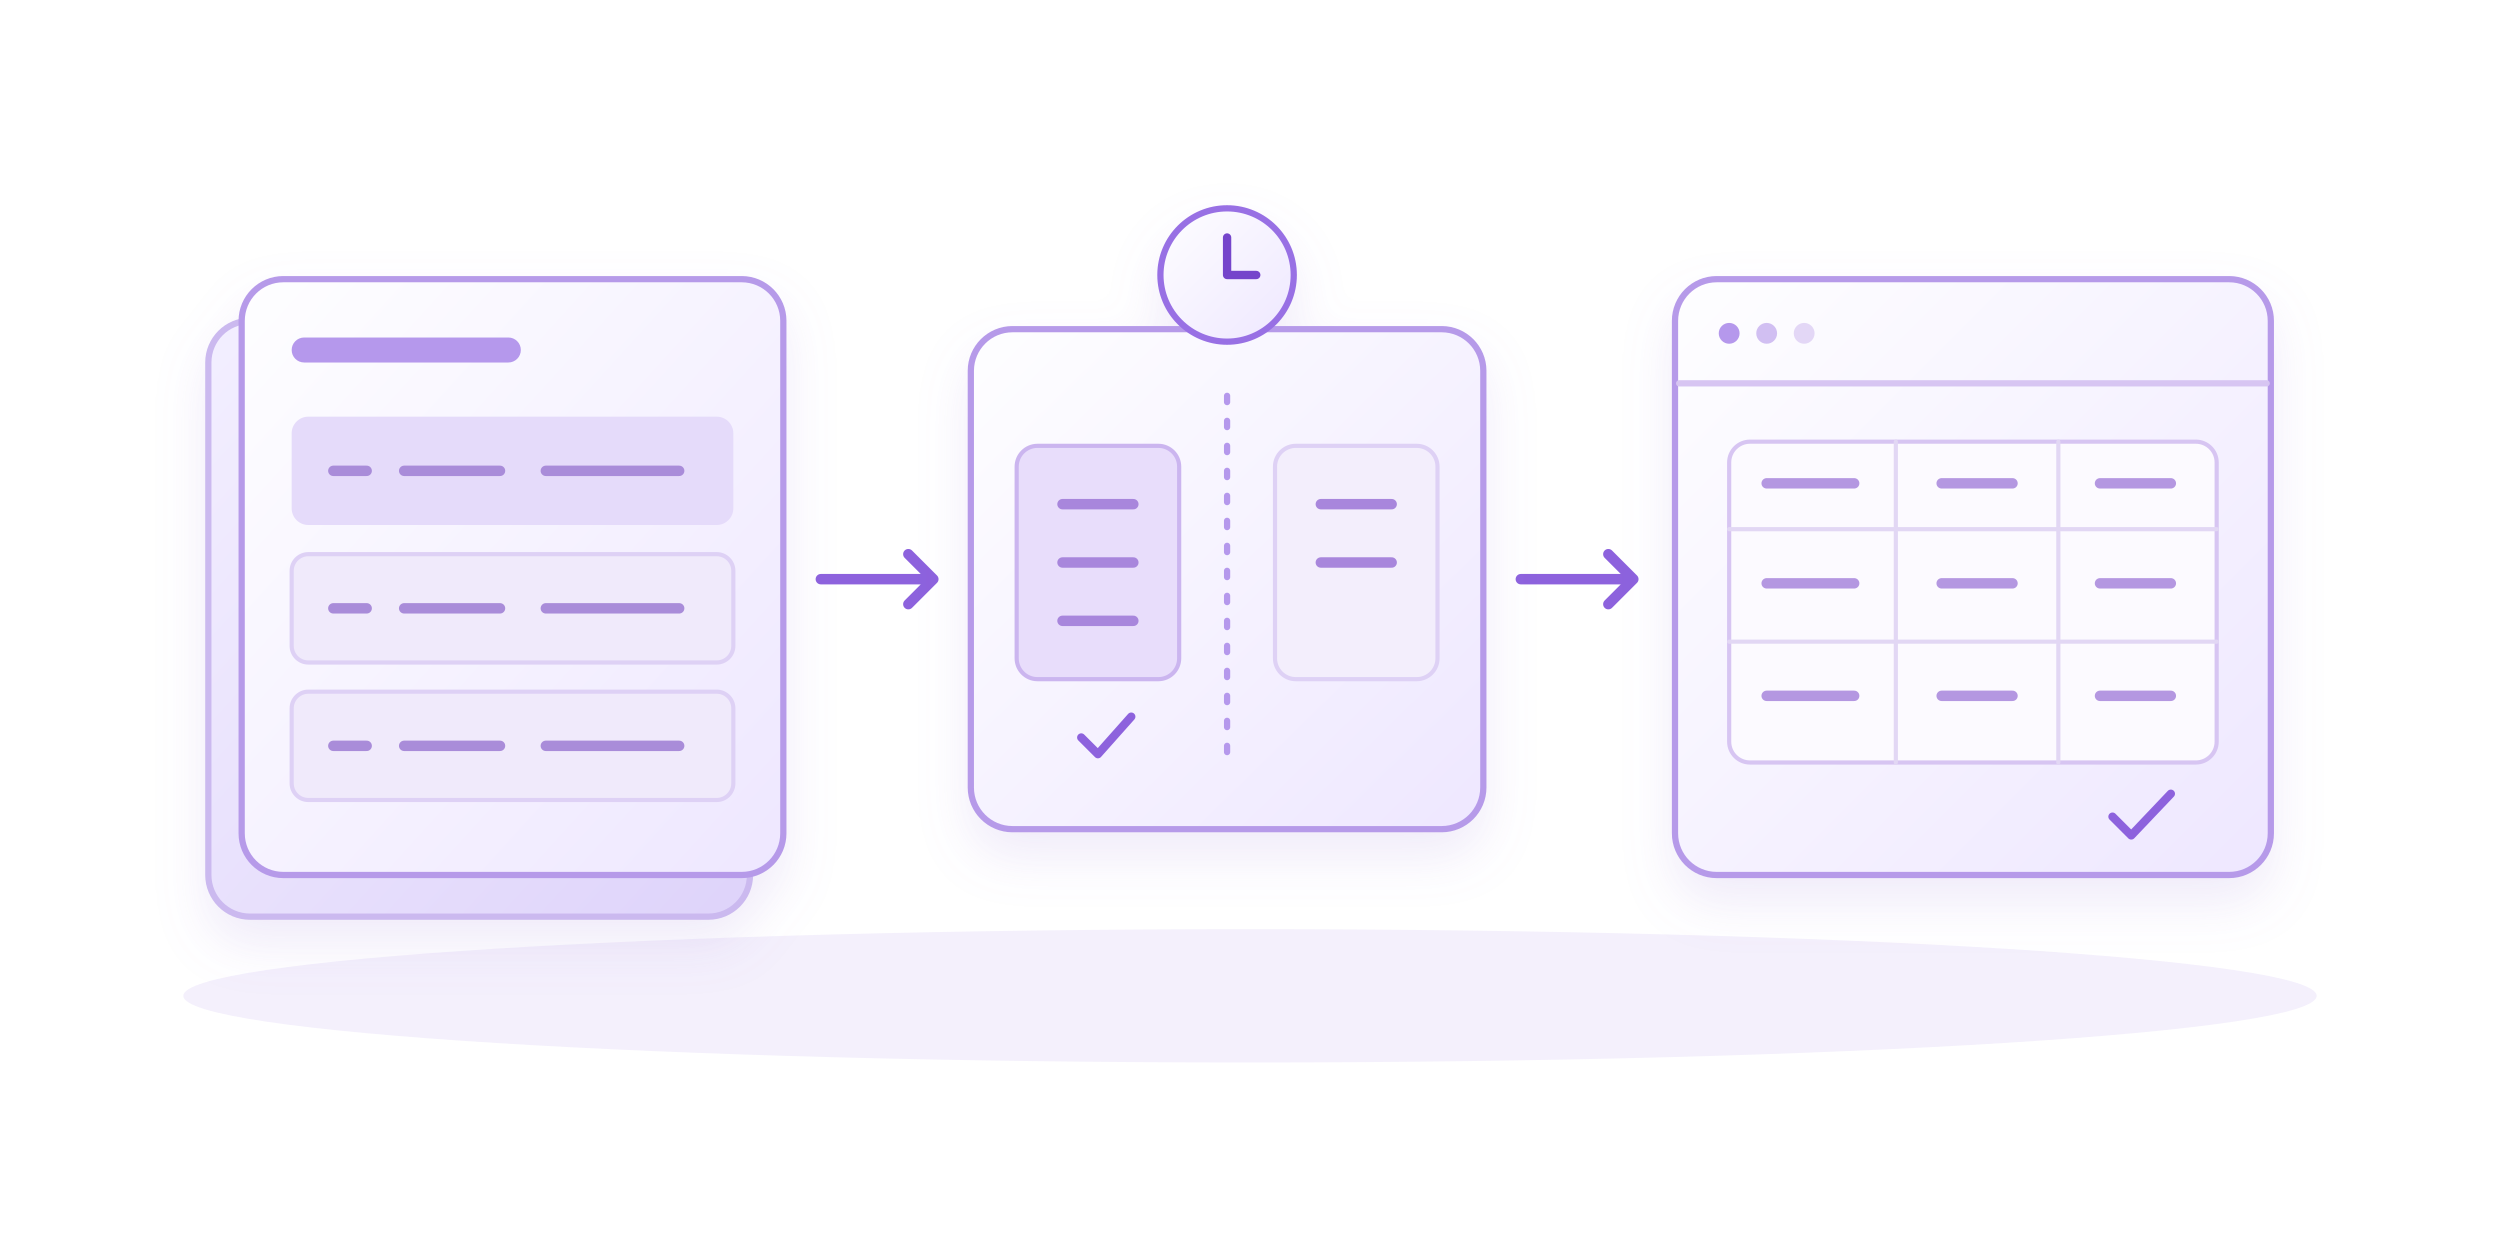
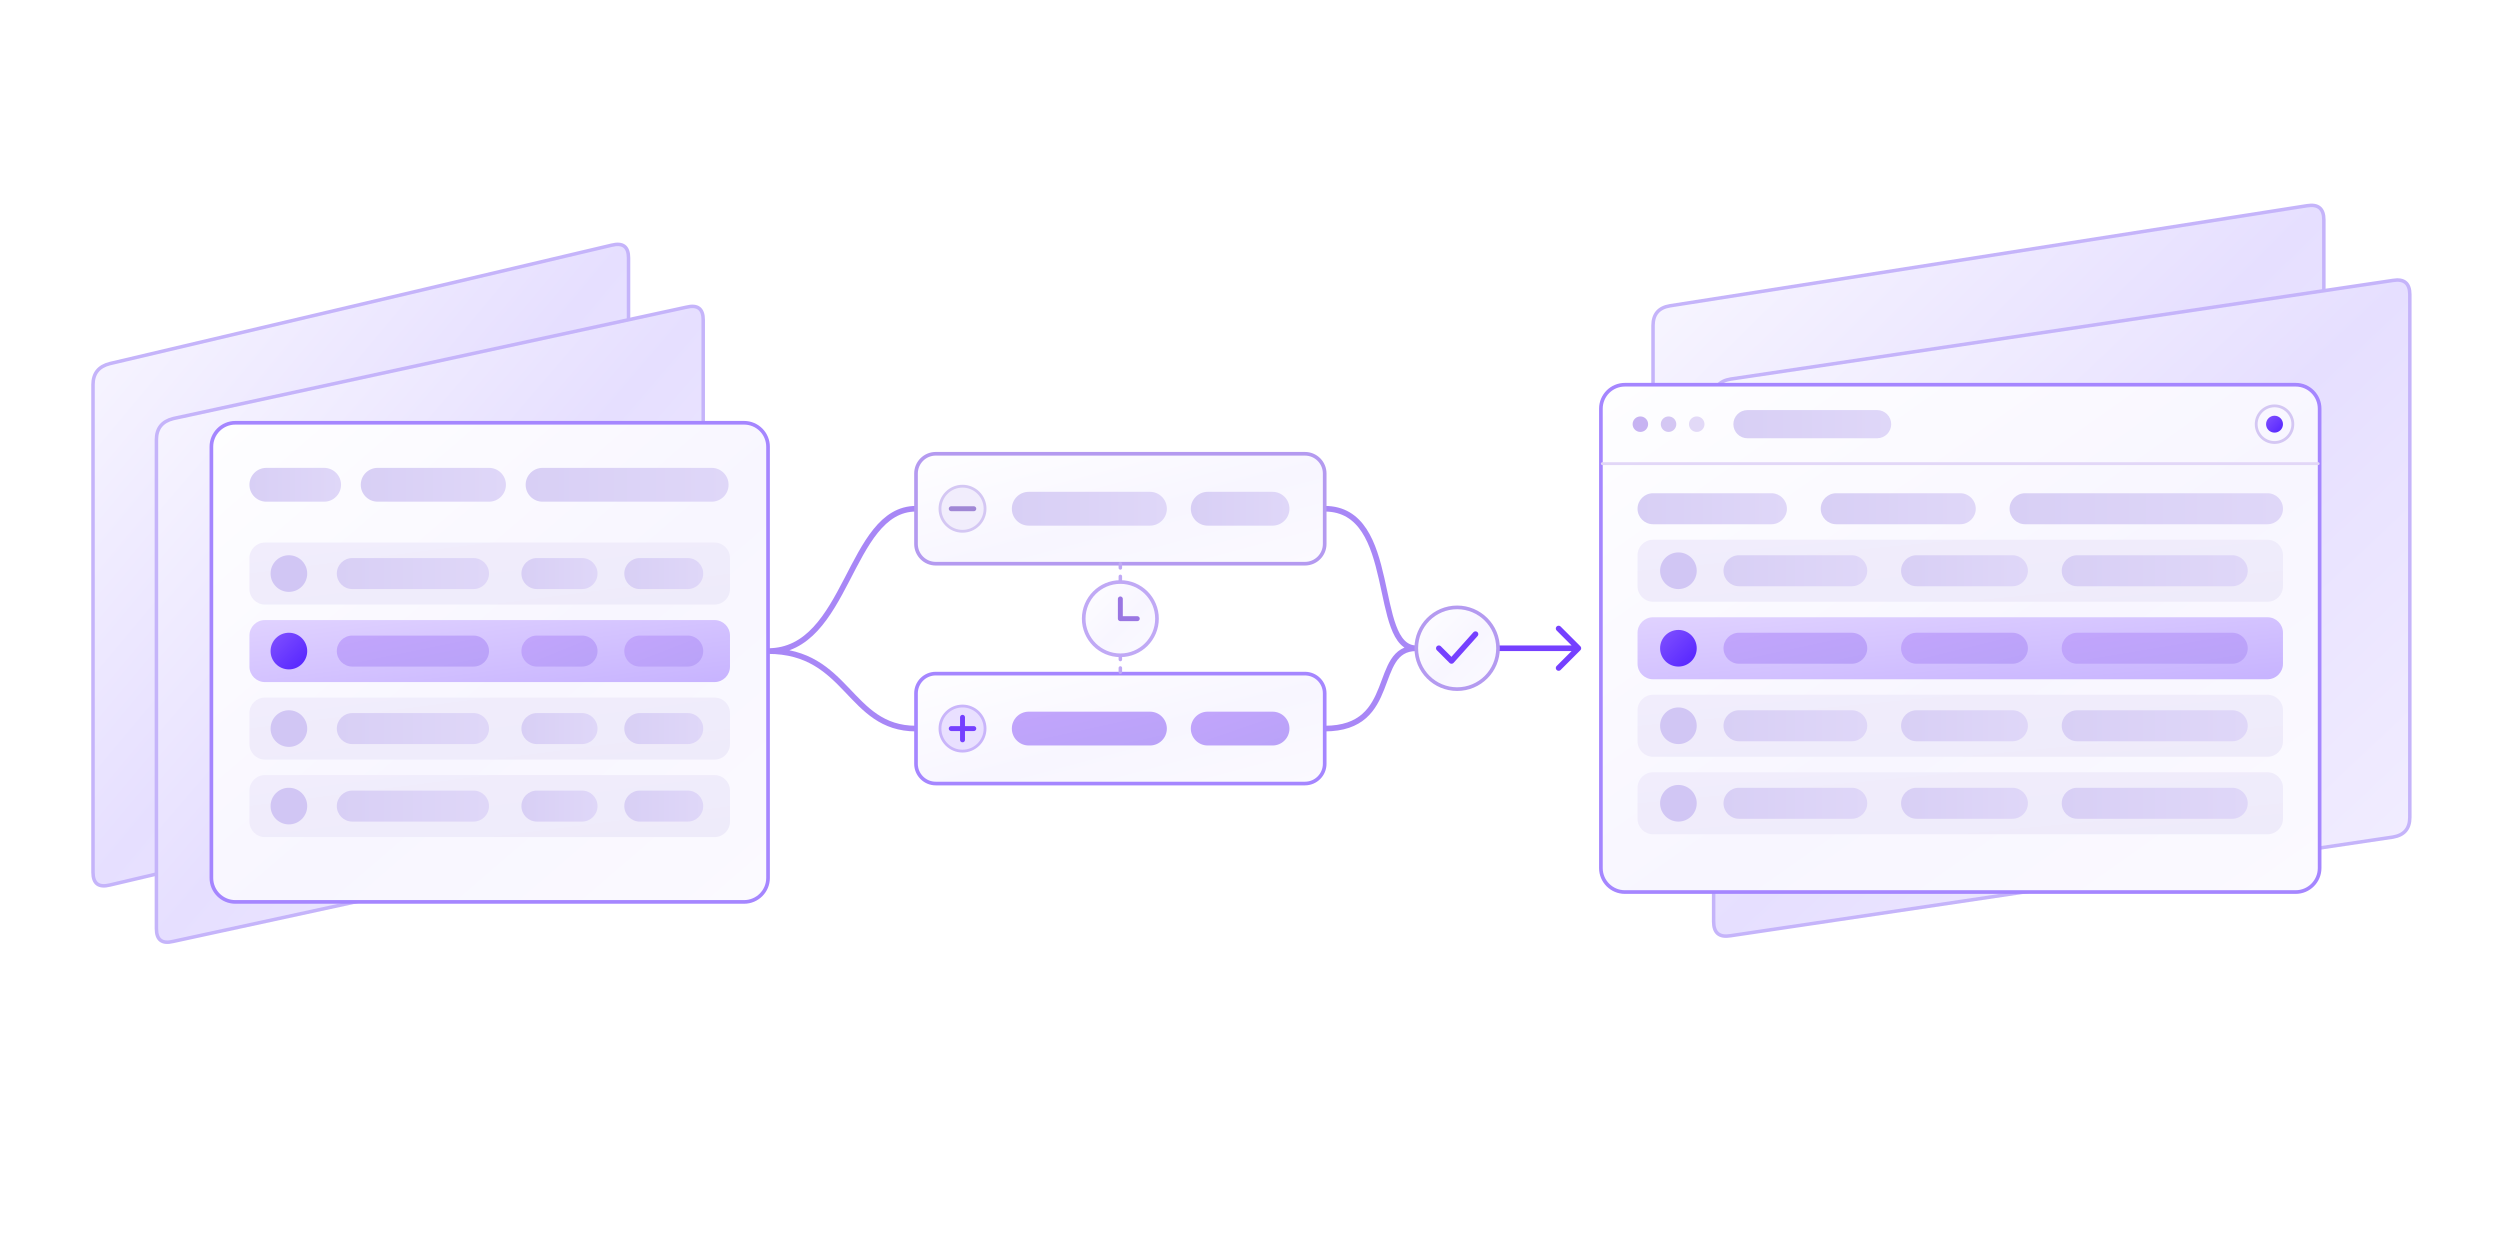
- <svg xmlns="http://www.w3.org/2000/svg" width="1200" height="600" viewBox="0 0 1200 600" fill="none" stroke-linecap="round" stroke-linejoin="round">
+ <svg xmlns="http://www.w3.org/2000/svg" width="1200" height="600" viewBox="0 0 1774 887" fill="none" stroke-linecap="round" stroke-linejoin="round" shape-rendering="geometricPrecision">
  <defs>
+     <linearGradient id="backing" x1="0" y1="0" x2="1" y2="1">
+       <stop stop-color="#faf9ff" />
+       <stop offset=".5" stop-color="#e6dfff" />
+       <stop offset="1" stop-color="#f3efff" />
+     </linearGradient>
    <linearGradient id="panel" x1="0" y1="0" x2="1" y2="1">
      <stop stop-color="#fefeff" />
-       <stop offset="1" stop-color="#eee7ff" />
+       <stop offset=".55" stop-color="#f8f6ff" />
+       <stop offset="1" stop-color="#fbfaff" />
    </linearGradient>
-     <linearGradient id="backing" x1="0" y1="0" x2="1" y2="1">
-       <stop stop-color="#f3efff" />
-       <stop offset="1" stop-color="#ded3fa" />
+     <linearGradient id="label" x1="0" y1="0" x2="1" y2="0">
+       <stop stop-color="#d8cff5" />
+       <stop offset="1" stop-color="#dfd7f8" />
    </linearGradient>
-     <filter id="shadow" x="-20%" y="-25%" width="140%" height="160%" color-interpolation-filters="sRGB">
-       <feDropShadow dx="0" dy="12" stdDeviation="12" flood-color="#9c80d9" flood-opacity=".16" />
-     </filter>
+     <linearGradient id="row" x1="0" y1="0" x2="1" y2="1">
+       <stop stop-color="#f1edfc" />
+       <stop offset="1" stop-color="#eeebfa" />
+     </linearGradient>
+     <linearGradient id="highlight" x1="0" y1="0" x2="1" y2="1">
+       <stop stop-color="#e0d2ff" />
+       <stop offset="1" stop-color="#c7b3ff" />
+     </linearGradient>
+     <linearGradient id="selectedLabel" x1="0" y1="0" x2="1" y2="1">
+       <stop stop-color="#c2a5fc" />
+       <stop offset="1" stop-color="#b9a2f8" />
+     </linearGradient>
+     <linearGradient id="accent" x1="0" y1="0" x2="1" y2="1">
+       <stop stop-color="#8151ff" />
+       <stop offset="1" stop-color="#5323ff" />
+     </linearGradient>
  </defs>
-   <ellipse cx="600" cy="478" rx="512" ry="32" fill="#eee8fb" fill-opacity=".65" />
-   <g filter="url(#shadow)">
-     <rect x="100" y="154" width="260" height="286" rx="20" fill="url(#backing)" stroke="#cbb9ef" stroke-width="3" />
-     <rect x="116" y="134" width="260" height="286" rx="20" fill="url(#panel)" stroke="#b69ae9" stroke-width="3" />
-     <rect x="140" y="162" width="110" height="12" rx="6" fill="#b598ec" />
-     <rect x="140" y="200" width="212" height="52" rx="8" fill="#e5dbfa" />
-     <rect x="140" y="266" width="212" height="52" rx="8" fill="#f0eafb" stroke="#ded1f5" stroke-width="2" />
-     <rect x="140" y="332" width="212" height="52" rx="8" fill="#f0eafb" stroke="#ded1f5" stroke-width="2" />
-     <path d="M160 226h16m18 0h46m22 0h64M160 292h16m18 0h46m22 0h64M160 358h16m18 0h46m22 0h64" stroke="#a98cd9" stroke-width="5" />
-   </g>
-   <path d="M394 278h54m-12-12 12 12-12 12M730 278h54m-12-12 12 12-12 12" stroke="#8d62dd" stroke-width="5" />
-   <g filter="url(#shadow)">
-     <rect x="466" y="158" width="246" height="240" rx="20" fill="url(#panel)" stroke="#b69ae9" stroke-width="3" />
-     <path d="M589 190v176" stroke="#b598ec" stroke-width="3" stroke-dasharray="3 9" />
-     <rect x="488" y="214" width="78" height="112" rx="10" fill="#e8ddfb" stroke="#cbb5ef" stroke-width="2" />
-     <rect x="612" y="214" width="78" height="112" rx="10" fill="#f3eefc" stroke="#ded1f5" stroke-width="2" />
-     <path d="M510 242h34m-34 28h34m-34 28h34m90-56h34m-34 28h34" stroke="#a886dc" stroke-width="5" />
-     <circle cx="589" cy="132" r="32" fill="url(#panel)" stroke="#9870e4" stroke-width="3" />
-     <path d="M589 114v18h14" stroke="#7445cb" stroke-width="4" />
-     <path d="M519 354l8 8 16-18" stroke="#8d62dd" stroke-width="4" />
-   </g>
-   <g filter="url(#shadow)">
-     <rect x="804" y="134" width="286" height="286" rx="20" fill="url(#panel)" stroke="#b69ae9" stroke-width="3" />
-     <path d="M806 184h282" stroke="#d7c5f2" stroke-width="3" />
-     <circle cx="830" cy="160" r="5" fill="#b598ec" />
-     <circle cx="848" cy="160" r="5" fill="#d1bff2" />
-     <circle cx="866" cy="160" r="5" fill="#e3d7f6" />
-     <rect x="830" y="212" width="234" height="154" rx="10" fill="#fcfaff" stroke="#d7c5f2" stroke-width="2" />
-     <path d="M830 254h234m-234 54h234M910 212v154m78-154v154" stroke="#e2d7f4" stroke-width="2" />
-     <path d="M848 232h42m42 0h34m42 0h34M848 280h42m42 0h34m42 0h34M848 334h42m42 0h34m42 0h34" stroke="#b497e1" stroke-width="5" />
-     <path d="M1014 392l9 9 19-20" stroke="#8d62dd" stroke-width="4" />
-   </g>
+   <path d="M66 273Q66 261 78 258L434 174Q446 171 446 183V529Q446 541 434 544L78 628Q66 631 66 619Z" fill="url(#backing)" stroke="#c5b4fa" stroke-width="2.5" />
+   <path d="M111 312Q111 300 123 297L487 218Q499 215 499 227V574Q499 586 487 589L123 668Q111 671 111 659Z" fill="url(#backing)" stroke="#c5b4fa" stroke-width="2.5" />
+   <path d="M1173 231Q1173 219 1185 217L1637 146Q1649 144 1649 156V527Q1649 539 1637 541L1185 612Q1173 614 1173 602Z" fill="url(#backing)" stroke="#c5b4fa" stroke-width="2.5" />
+   <path d="M1216 283Q1216 271 1228 269L1698 199Q1710 197 1710 209V580Q1710 592 1698 594L1228 664Q1216 666 1216 654Z" fill="url(#backing)" stroke="#c5b4fa" stroke-width="2.5" />
+   <path d="M545 462C602 462 602 361 650 361M545 462C602 462 602 517 650 517" stroke="#a887f6" stroke-width="4" />
+   <path d="M940 361C993 361 973 460 1005 460M940 517C993 517 973 460 1005 460" stroke="#a887f6" stroke-width="4" />
+   <path d="M1063 460H1120M1106 446L1120 460L1106 474" stroke="#7540ff" stroke-width="4" />
+   <rect x="150" y="300" width="395" height="340" rx="17" fill="url(#panel)" stroke="#a586ff" stroke-width="2.6" />
+   <rect x="177" y="332" width="65" height="24" rx="12" fill="url(#label)" />
+   <rect x="256" y="332" width="103" height="24" rx="12" fill="url(#label)" />
+   <rect x="373" y="332" width="144" height="24" rx="12" fill="url(#label)" />
+   <rect x="177" y="385" width="341" height="44" rx="11" fill="url(#row)" />
+   <circle cx="205" cy="407" r="13" fill="#d1c6f4" />
+   <rect x="239" y="396" width="108" height="22" rx="11" fill="url(#label)" />
+   <rect x="370" y="396" width="54" height="22" rx="11" fill="url(#label)" />
+   <rect x="443" y="396" width="56" height="22" rx="11" fill="url(#label)" />
+   <rect x="177" y="440" width="341" height="44" rx="11" fill="url(#highlight)" />
+   <circle cx="205" cy="462" r="13" fill="url(#accent)" />
+   <rect x="239" y="451" width="108" height="22" rx="11" fill="url(#selectedLabel)" />
+   <rect x="370" y="451" width="54" height="22" rx="11" fill="url(#selectedLabel)" />
+   <rect x="443" y="451" width="56" height="22" rx="11" fill="url(#selectedLabel)" />
+   <rect x="177" y="495" width="341" height="44" rx="11" fill="url(#row)" />
+   <circle cx="205" cy="517" r="13" fill="#d1c6f4" />
+   <rect x="239" y="506" width="108" height="22" rx="11" fill="url(#label)" />
+   <rect x="370" y="506" width="54" height="22" rx="11" fill="url(#label)" />
+   <rect x="443" y="506" width="56" height="22" rx="11" fill="url(#label)" />
+   <rect x="177" y="550" width="341" height="44" rx="11" fill="url(#row)" />
+   <circle cx="205" cy="572" r="13" fill="#d1c6f4" />
+   <rect x="239" y="561" width="108" height="22" rx="11" fill="url(#label)" />
+   <rect x="370" y="561" width="54" height="22" rx="11" fill="url(#label)" />
+   <rect x="443" y="561" width="56" height="22" rx="11" fill="url(#label)" />
+   <rect x="650" y="322" width="290" height="78" rx="14" fill="url(#panel)" stroke="#b49af0" stroke-width="2.6" />
+   <circle cx="683" cy="361" r="16" fill="#f1edfc" stroke="#d4c7f3" stroke-width="2" />
+   <path d="M675 361H691" stroke="#a087d5" stroke-width="3.5" />
+   <rect x="718" y="349" width="110" height="24" rx="12" fill="url(#label)" />
+   <rect x="845" y="349" width="70" height="24" rx="12" fill="url(#label)" />
+   <rect x="650" y="478" width="290" height="78" rx="14" fill="url(#panel)" stroke="#a586ff" stroke-width="2.6" />
+   <circle cx="683" cy="517" r="16" fill="#e9e0ff" stroke="#c9b5fa" stroke-width="2" />
+   <path d="M675 517H691M683 509V525" stroke="#7540ff" stroke-width="3.5" />
+   <rect x="718" y="505" width="110" height="24" rx="12" fill="url(#selectedLabel)" />
+   <rect x="845" y="505" width="70" height="24" rx="12" fill="url(#selectedLabel)" />
+   <path d="M795 400V413M795 465V478" stroke="#c0a9f5" stroke-width="2.5" stroke-dasharray="3 6" />
+   <circle cx="795" cy="439" r="26" fill="url(#panel)" stroke="#c0a9f5" stroke-width="2.6" />
+   <path d="M795 425V439H807" stroke="#9a76e2" stroke-width="3.5" />
+   <circle cx="1034" cy="460" r="29" fill="url(#panel)" stroke="#b49af0" stroke-width="2.6" />
+   <path d="M1021 460L1030 469L1047 450" stroke="#7540ff" stroke-width="4" />
+   <rect x="1136" y="273" width="510" height="360" rx="17" fill="url(#panel)" stroke="#a586ff" stroke-width="2.6" />
+   <path d="M1137 329H1645" stroke="#e2d7f7" stroke-width="2" />
+   <circle cx="1164" cy="301" r="5.5" fill="#c7b3f2" />
+   <circle cx="1184" cy="301" r="5.5" fill="#d4c7f3" />
+   <circle cx="1204" cy="301" r="5.5" fill="#e2d9f7" />
+   <rect x="1230" y="291" width="112" height="20" rx="10" fill="url(#label)" />
+   <circle cx="1614" cy="301" r="13" stroke="#d4c7f3" stroke-width="2" />
+   <circle cx="1614" cy="301" r="6" fill="url(#accent)" />
+   <rect x="1162" y="350" width="106" height="22" rx="11" fill="url(#label)" />
+   <rect x="1292" y="350" width="110" height="22" rx="11" fill="url(#label)" />
+   <rect x="1426" y="350" width="194" height="22" rx="11" fill="url(#label)" />
+   <rect x="1162" y="383" width="458" height="44" rx="11" fill="url(#row)" />
+   <circle cx="1191" cy="405" r="13" fill="#d1c6f4" />
+   <rect x="1223" y="394" width="102" height="22" rx="11" fill="url(#label)" />
+   <rect x="1349" y="394" width="90" height="22" rx="11" fill="url(#label)" />
+   <rect x="1463" y="394" width="132" height="22" rx="11" fill="url(#label)" />
+   <rect x="1162" y="438" width="458" height="44" rx="11" fill="url(#highlight)" />
+   <circle cx="1191" cy="460" r="13" fill="url(#accent)" />
+   <rect x="1223" y="449" width="102" height="22" rx="11" fill="url(#selectedLabel)" />
+   <rect x="1349" y="449" width="90" height="22" rx="11" fill="url(#selectedLabel)" />
+   <rect x="1463" y="449" width="132" height="22" rx="11" fill="url(#selectedLabel)" />
+   <rect x="1162" y="493" width="458" height="44" rx="11" fill="url(#row)" />
+   <circle cx="1191" cy="515" r="13" fill="#d1c6f4" />
+   <rect x="1223" y="504" width="102" height="22" rx="11" fill="url(#label)" />
+   <rect x="1349" y="504" width="90" height="22" rx="11" fill="url(#label)" />
+   <rect x="1463" y="504" width="132" height="22" rx="11" fill="url(#label)" />
+   <rect x="1162" y="548" width="458" height="44" rx="11" fill="url(#row)" />
+   <circle cx="1191" cy="570" r="13" fill="#d1c6f4" />
+   <rect x="1223" y="559" width="102" height="22" rx="11" fill="url(#label)" />
+   <rect x="1349" y="559" width="90" height="22" rx="11" fill="url(#label)" />
+   <rect x="1463" y="559" width="132" height="22" rx="11" fill="url(#label)" />
</svg>
